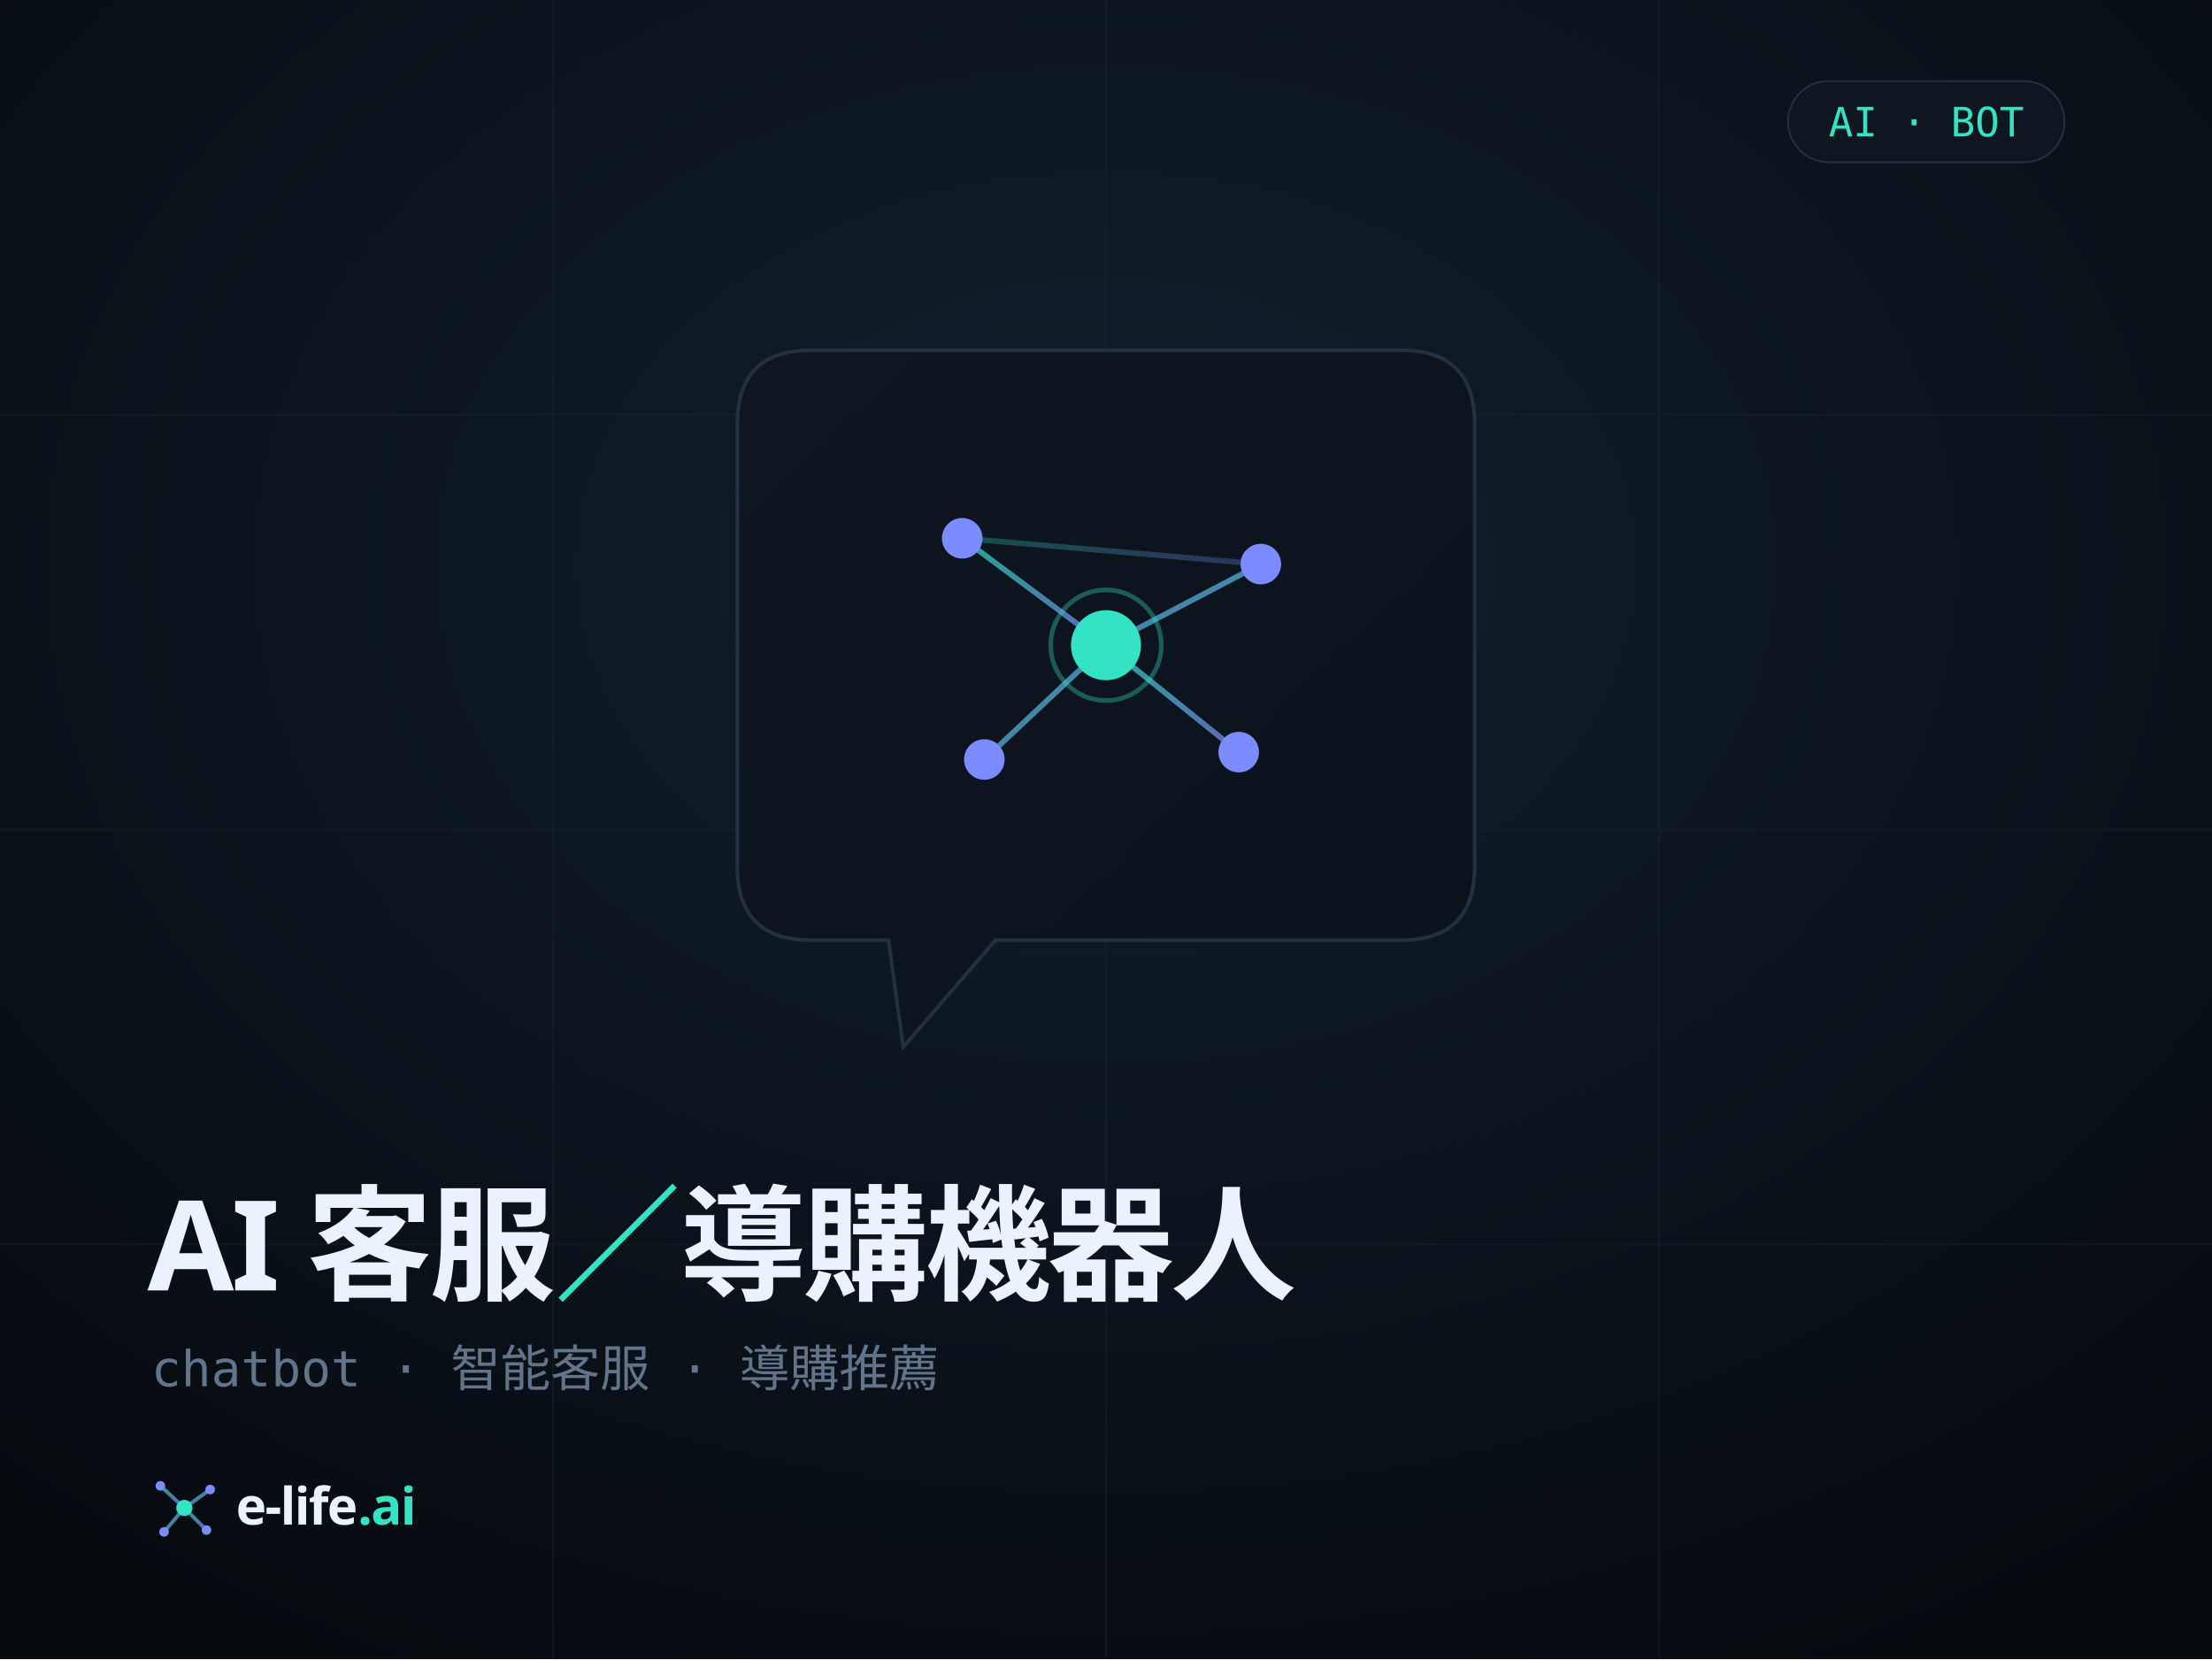
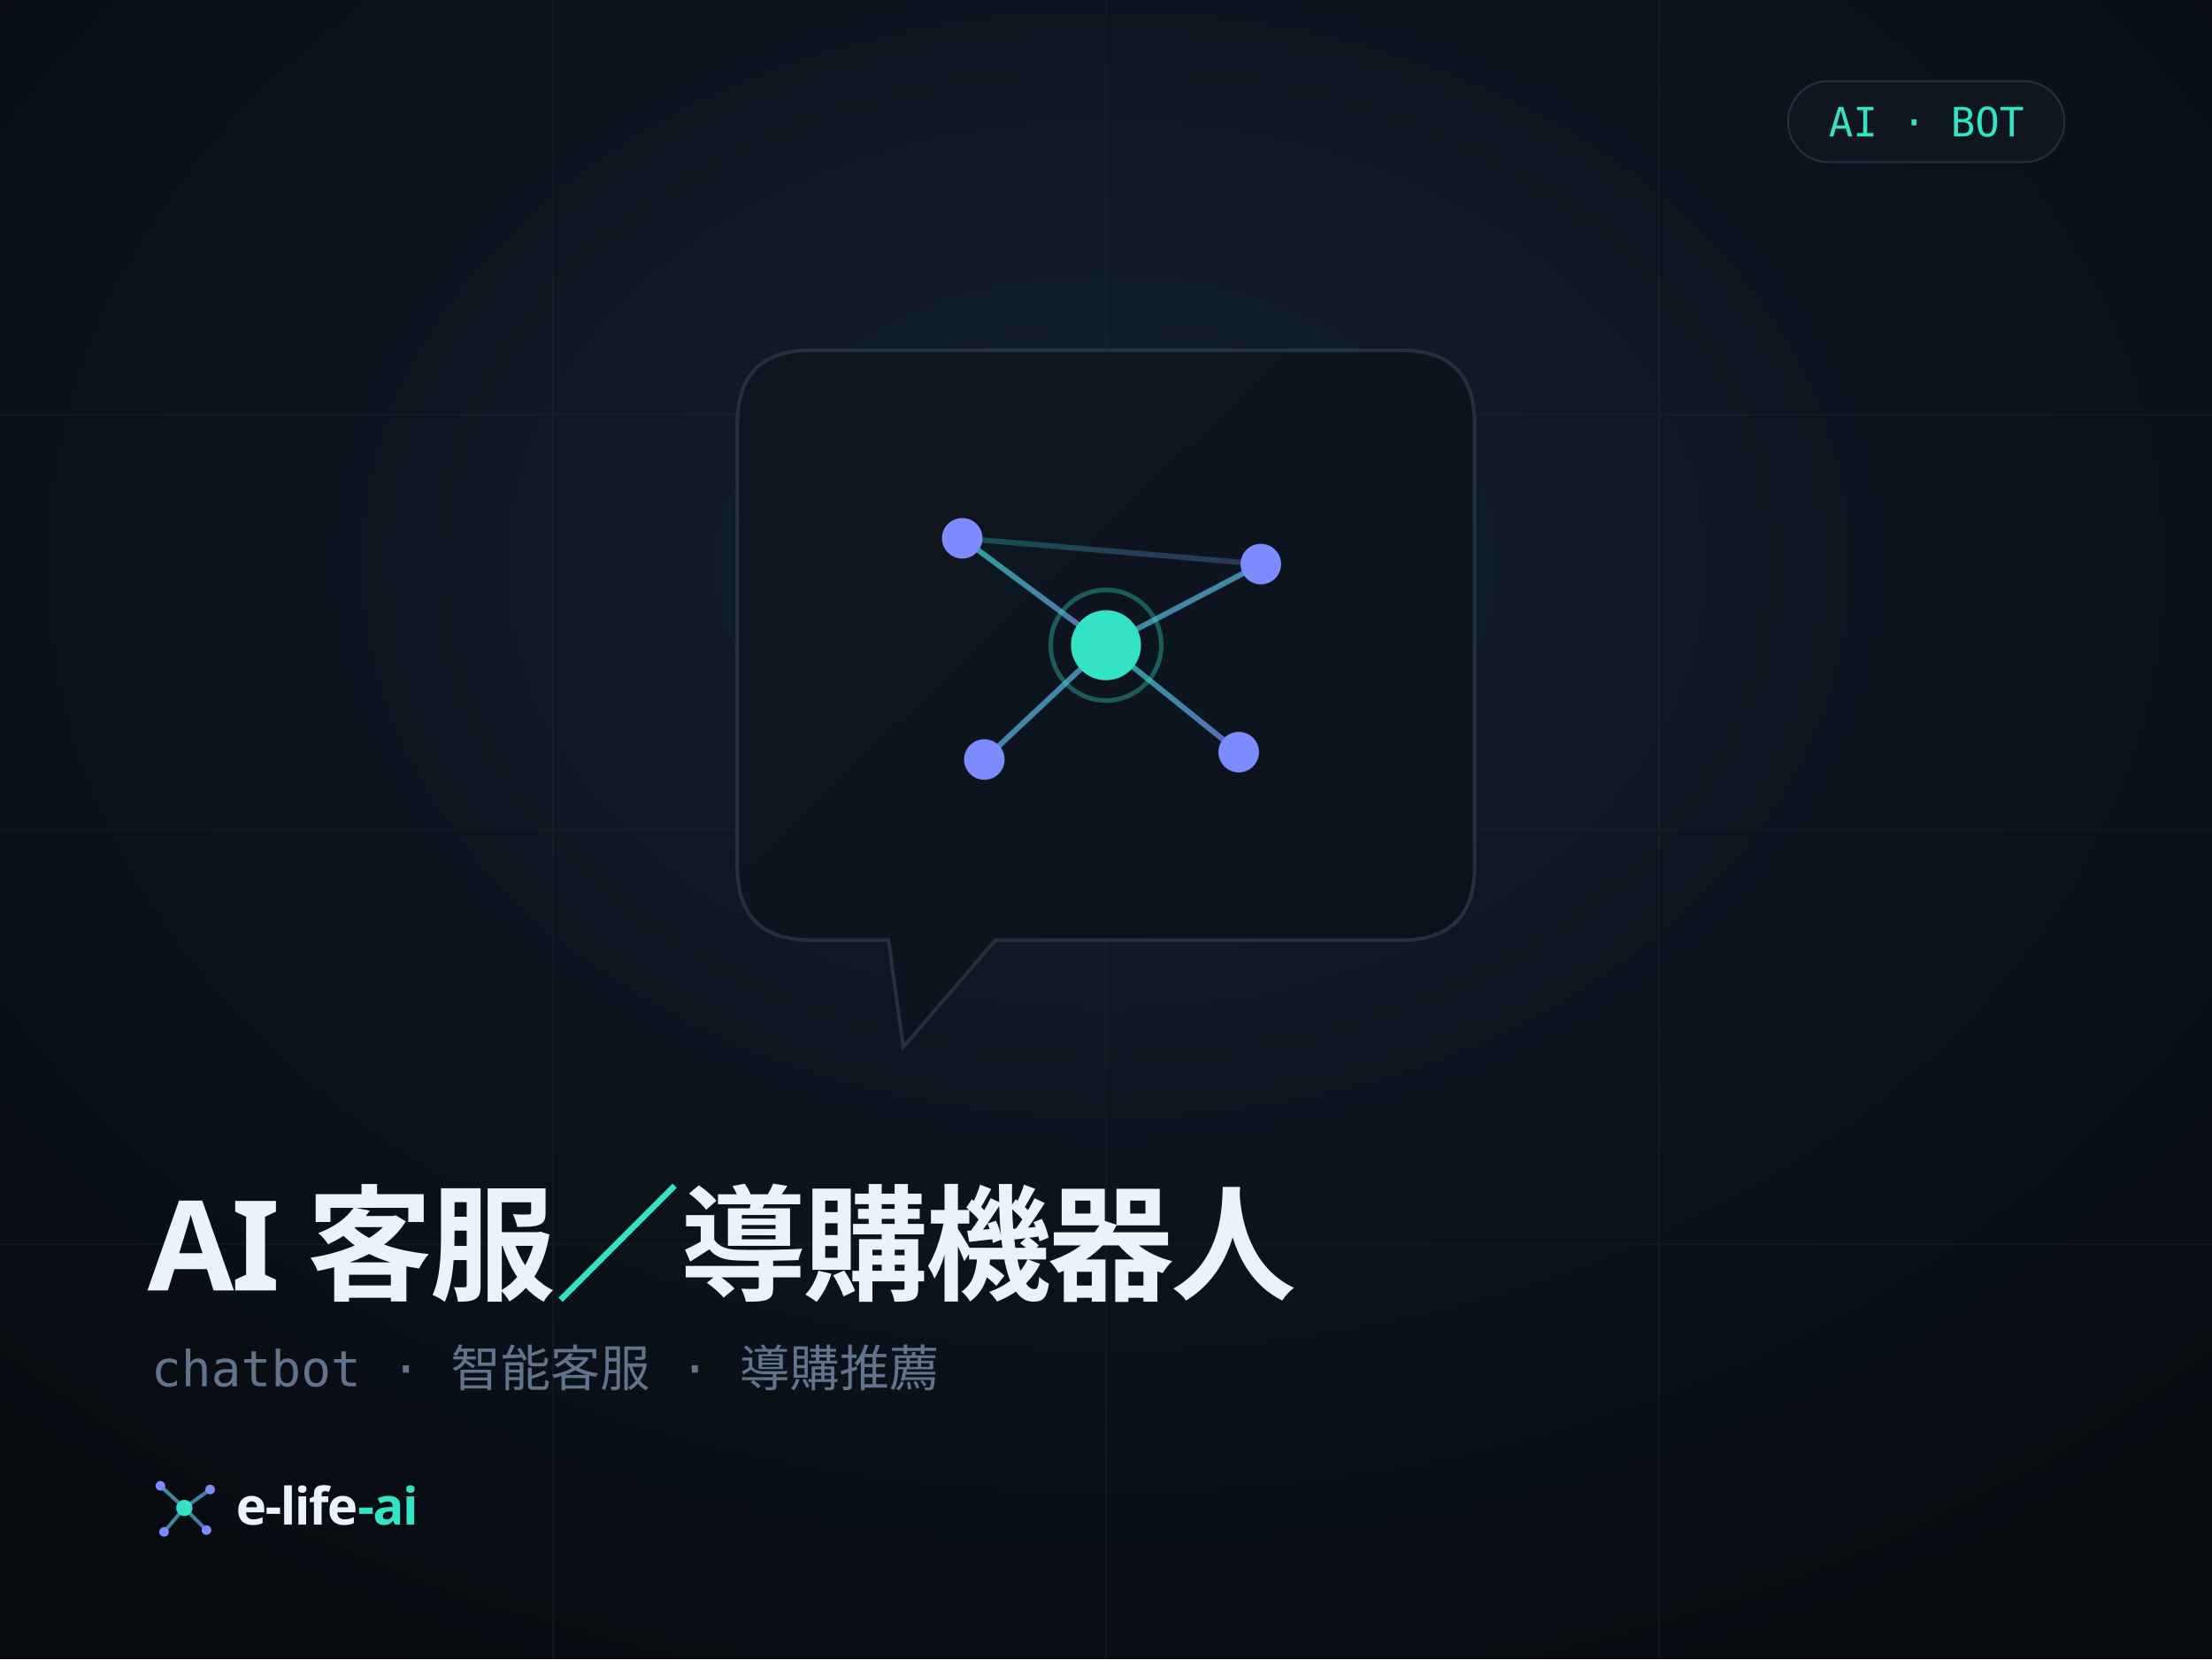
<svg xmlns="http://www.w3.org/2000/svg" viewBox="0 0 1200 900" width="1200" height="900" role="img" aria-label="AI 客服／導購機器人">
  <defs>
    <linearGradient id="edge" x1="0" y1="0" x2="1" y2="1">
      <stop offset="0" stop-color="#34e3c4" />
      <stop offset="1" stop-color="#7c8cff" />
    </linearGradient>
    <radialGradient id="bg" cx="50%" cy="34%" r="75%">
      <stop offset="0" stop-color="#12202c" />
      <stop offset="0.55" stop-color="#0b131c" />
      <stop offset="1" stop-color="#070b10" />
    </radialGradient>
    <linearGradient id="bubble" x1="0" y1="0" x2="1" y2="1">
      <stop offset="0" stop-color="#0f1620" />
      <stop offset="1" stop-color="#0a121b" />
    </linearGradient>
  </defs>
  <rect width="1200" height="900" fill="url(#bg)" />
  <g stroke="#1d2733" stroke-width="1" opacity="0.35">
    <line x1="0" y1="225" x2="1200" y2="225" />
    <line x1="0" y1="450" x2="1200" y2="450" />
    <line x1="0" y1="675" x2="1200" y2="675" />
    <line x1="300" y1="0" x2="300" y2="900" />
    <line x1="600" y1="0" x2="600" y2="900" />
    <line x1="900" y1="0" x2="900" y2="900" />
  </g>
  <g transform="translate(600 380)">
    <path d="M -200 -150 Q -200 -190 -160 -190 L 160 -190 Q 200 -190 200 -150 L 200 90 Q 200 130 160 130 L -60 130 L -110 188 L -118 130 L -160 130 Q -200 130 -200 90 Z" fill="url(#bubble)" stroke="#22303f" stroke-width="2" />
    <g transform="translate(0 -30)">
      <g stroke="url(#edge)" stroke-width="3" opacity="0.7" stroke-linecap="round">
        <line x1="0" y1="0" x2="-78" y2="-58" />
        <line x1="0" y1="0" x2="84" y2="-44" />
        <line x1="0" y1="0" x2="-66" y2="62" />
        <line x1="0" y1="0" x2="72" y2="58" />
        <line x1="-78" y1="-58" x2="84" y2="-44" opacity="0.4" />
      </g>
      <circle cx="-78" cy="-58" r="11" fill="#7c8cff" />
      <circle cx="84" cy="-44" r="11" fill="#7c8cff" />
      <circle cx="-66" cy="62" r="11" fill="#7c8cff" />
      <circle cx="72" cy="58" r="11" fill="#7c8cff" />
      <circle cx="0" cy="0" r="30" fill="none" stroke="#34e3c4" stroke-width="2.5" opacity="0.35" />
      <circle cx="0" cy="0" r="19" fill="#34e3c4" />
    </g>
  </g>
  <text x="80" y="700" font-family="Sora, 'Segoe UI', sans-serif" font-size="68" font-weight="800" letter-spacing="-1.5" fill="#eaf2fb">AI 客服<tspan fill="#34e3c4">／</tspan>導購機器人</text>
  <text x="82" y="752" font-family="'JetBrains Mono', monospace" font-size="27" fill="#61748a">chatbot · 智能客服 · 導購推薦</text>
  <g transform="translate(80 818)">
    <g transform="translate(20 0)">
      <g stroke="url(#edge)" stroke-width="2" opacity="0.7">
        <line x1="0" y1="0" x2="-13" y2="-12" />
        <line x1="0" y1="0" x2="14" y2="-10" />
        <line x1="0" y1="0" x2="-11" y2="13" />
        <line x1="0" y1="0" x2="12" y2="12" />
      </g>
      <circle cx="-13" cy="-12" r="2.6" fill="#7c8cff" />
      <circle cx="14" cy="-10" r="2.6" fill="#7c8cff" />
      <circle cx="-11" cy="13" r="2.6" fill="#7c8cff" />
      <circle cx="12" cy="12" r="2.6" fill="#7c8cff" />
      <circle cx="0" cy="0" r="4.4" fill="#34e3c4" />
    </g>
-     <text x="48" y="9" font-family="Sora, 'Segoe UI', sans-serif" font-size="28" font-weight="700" letter-spacing="-0.8" fill="#eaf2fb">e-life<tspan fill="#34e3c4">.ai</tspan>
+     <text x="48" y="9" font-family="Sora, 'Segoe UI', sans-serif" font-size="28" font-weight="700" letter-spacing="-0.8" fill="#eaf2fb">e-life<tspan fill="#34e3c4">-ai</tspan>
    </text>
  </g>
  <g transform="translate(1120 70)">
    <rect x="-150" y="-26" width="150" height="44" rx="22" fill="#0f1620" stroke="#22303f" />
    <text x="-75" y="4" text-anchor="middle" font-family="'JetBrains Mono', monospace" font-size="22" fill="#34e3c4">AI · BOT</text>
  </g>
</svg>
